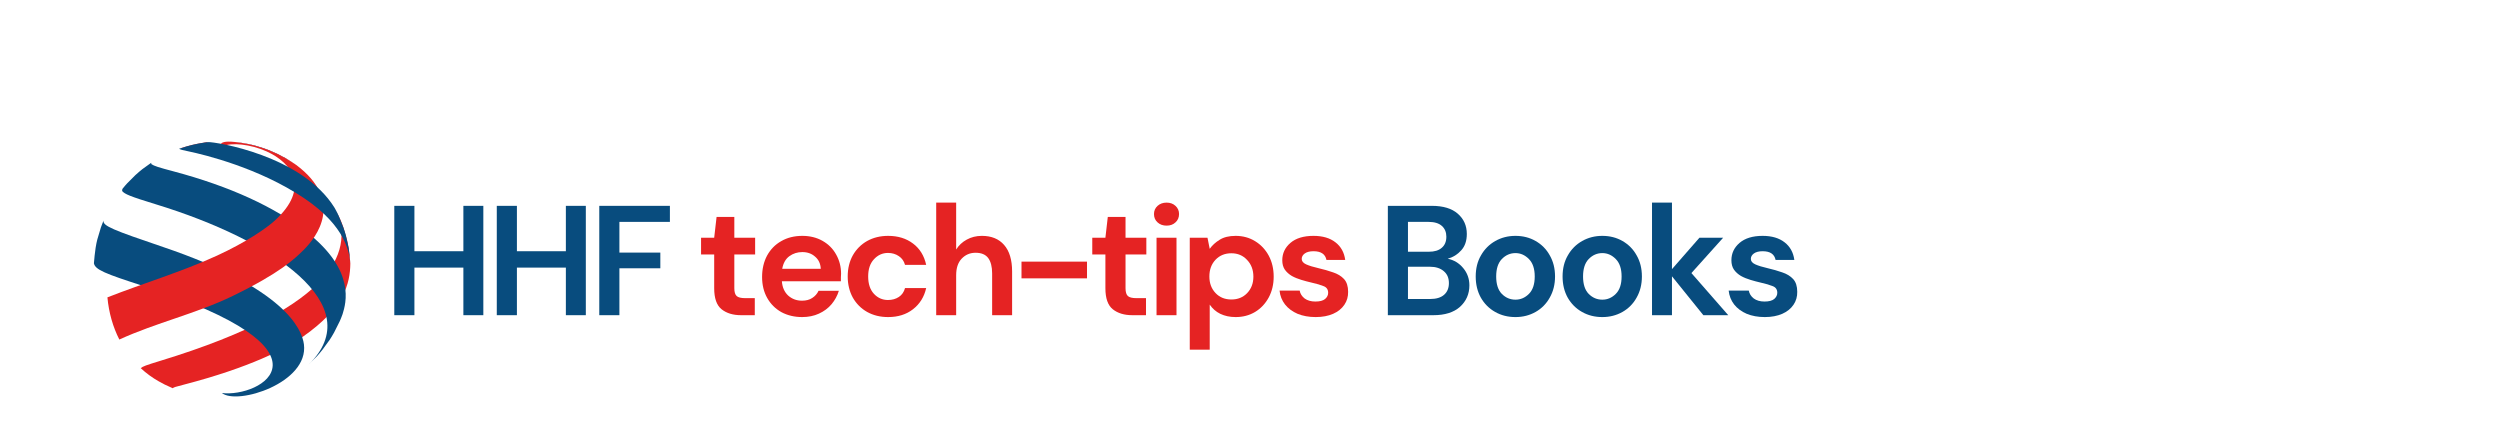
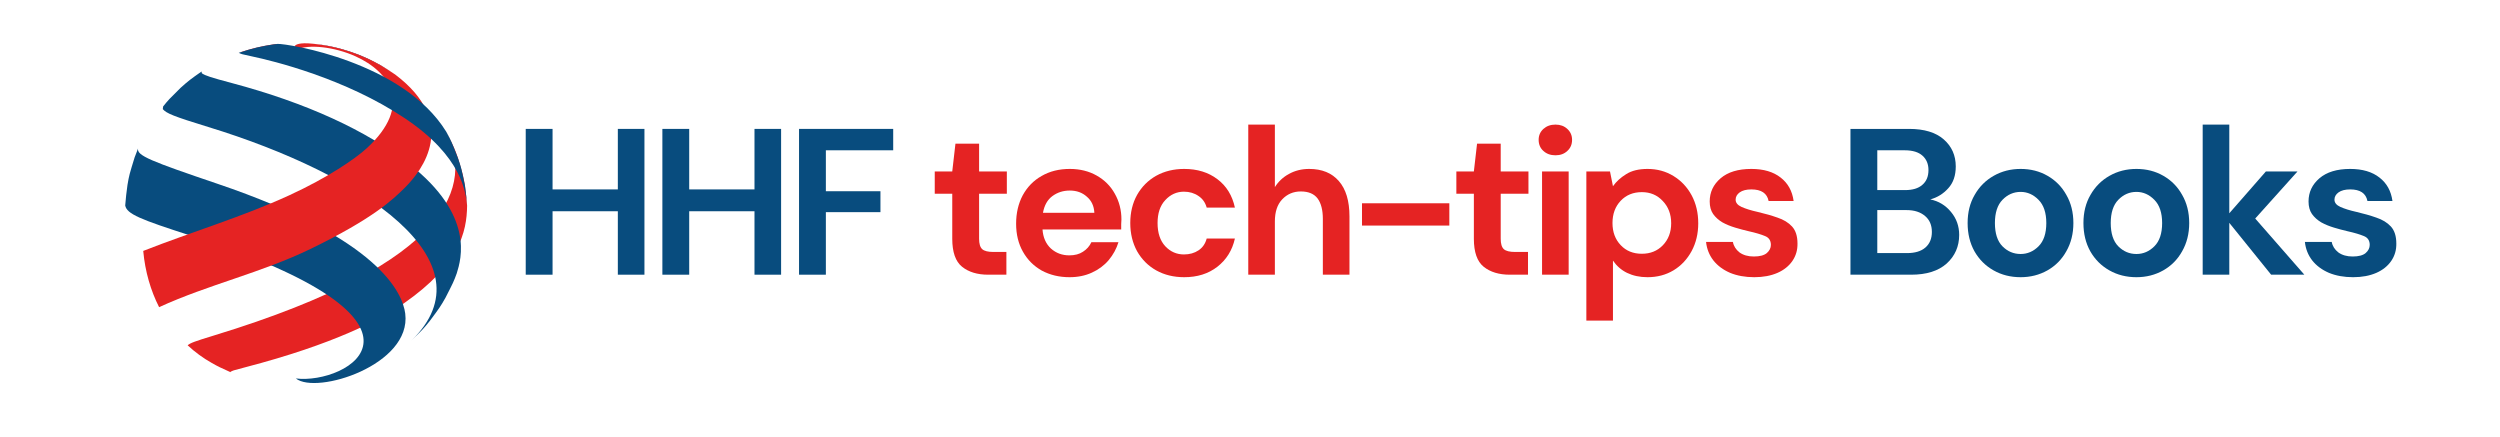
- <svg xmlns="http://www.w3.org/2000/svg" width="458" zoomAndPan="magnify" viewBox="0 0 229 20" height="80" preserveAspectRatio="xMidYMid meet" version="1.0">
+ <svg xmlns="http://www.w3.org/2000/svg" width="458" zoomAndPan="magnify" viewBox="0 0 171.75 30" height="80" preserveAspectRatio="xMidYMid meet" version="1.0">
  <defs>
    <g />
    <clipPath id="e53dad6723">
      <path d="M 8.594 10 L 28 10 L 28 26.855 L 8.594 26.855 Z M 8.594 10 " clip-rule="nonzero" />
    </clipPath>
    <clipPath id="282d3eb996">
      <path d="M 9 2.902 L 30 2.902 L 30 22 L 9 22 Z M 9 2.902 " clip-rule="nonzero" />
    </clipPath>
  </defs>
  <path fill="#e52323" d="M 30.684 9.102 C 31.211 10.168 31.234 10.207 31.461 10.859 C 31.812 12.016 31.824 12.062 31.941 12.742 C 31.996 13.16 32.062 13.719 32.09 14.137 C 32.07 15.957 31.543 18.176 27.785 20.812 C 26.16 21.949 22.945 23.645 16.824 25.238 C 15.977 25.457 15.973 25.461 15.824 25.555 C 15.832 25.559 15.84 25.566 15.848 25.574 C 15.078 25.227 15.016 25.199 14.547 24.934 C 13.949 24.598 13.395 24.191 12.891 23.723 C 13.074 23.562 13.359 23.457 14.688 23.051 C 31.211 18.008 32.488 12.645 30.648 9.035 L 30.684 9.102 " fill-opacity="1" fill-rule="nonzero" />
  <path fill="#e52323" d="M 16.402 3.629 C 17.008 3.43 17.633 3.223 18.777 3.051 L 19.074 3.016 C 19.039 3.023 18.988 3.035 18.969 3.062 C 19.008 3.102 19.117 3.207 20.367 3.414 C 19.34 3.387 19.098 3.383 17.949 3.547 C 16.488 3.598 16.488 3.598 16.402 3.629 " fill-opacity="1" fill-rule="nonzero" />
  <path fill="#084c7e" d="M 27.145 5.117 C 26.848 4.922 26.453 4.66 26.145 4.48 C 25.391 4.078 25.293 4.027 24.637 3.758 C 23.984 3.52 23.961 3.512 23.555 3.395 C 23.02 3.25 23.02 3.25 22.734 3.191 C 22.289 3.105 22.289 3.105 22.062 3.074 C 21.895 3.051 21.668 3.023 21.5 3.004 C 23.512 3.25 25.414 3.961 27.145 5.117 " fill-opacity="1" fill-rule="nonzero" />
  <path fill="#084c7e" d="M 28.258 23.402 C 29.051 22.629 29.098 22.582 29.531 22.043 C 30.215 21.125 30.254 21.07 30.605 20.453 C 31.148 19.391 31.16 19.371 31.379 18.777 C 31.684 17.793 32.605 14.797 28.137 11.289 C 25.156 8.949 21.047 7.07 15.918 5.703 C 14.508 5.328 14.121 5.207 13.863 5.031 C 13.855 4.996 13.852 4.949 13.848 4.914 C 13.855 4.906 13.871 4.895 13.883 4.887 C 13.066 5.461 12.965 5.535 12.402 6.039 C 11.598 6.832 11.582 6.848 11.207 7.312 C 11.199 7.367 11.191 7.441 11.184 7.496 C 11.43 7.781 11.867 7.977 14.316 8.727 C 24.965 11.988 33.871 17.973 28.258 23.402 " fill-opacity="1" fill-rule="nonzero" />
  <g clip-path="url(#e53dad6723)">
    <path fill="#084c7e" d="M 20.324 26 C 21.727 27.137 28.289 25.082 27.84 21.543 C 27.656 20.113 26.031 16.383 14.949 12.629 C 10.359 11.07 9.383 10.691 9.484 10.199 L 9.246 10.82 C 8.891 11.977 8.875 12.02 8.758 12.703 C 8.699 13.129 8.629 13.691 8.602 14.117 C 8.715 14.703 9.613 15.066 13.125 16.195 C 31.629 22.152 23.828 26.441 20.324 26 " fill-opacity="1" fill-rule="nonzero" />
  </g>
  <g clip-path="url(#282d3eb996)">
    <path fill="#e52323" d="M 21.5 3.004 C 21.668 3.023 21.895 3.051 22.062 3.074 C 22.488 3.141 22.504 3.145 22.734 3.191 C 23.238 3.305 23.266 3.312 23.555 3.395 C 24.168 3.582 24.23 3.602 24.637 3.758 C 25.355 4.062 25.504 4.129 26.145 4.48 C 26.449 4.664 26.852 4.914 27.145 5.117 C 31.523 8.414 29.055 11.672 27.789 12.918 C 27 13.695 25.684 14.992 21.324 17.105 C 17.973 18.734 14.312 19.551 10.93 21.102 C 10.348 19.953 9.969 18.652 9.84 17.238 C 13.168 15.93 16.609 14.914 19.871 13.418 C 22.531 12.195 24.398 10.914 25.188 10.191 C 28.41 7.234 26.789 4.938 24.418 3.867 C 22.977 3.219 21.195 3.016 20.367 3.414 C 20.309 3.348 20.266 3.23 20.254 3.145 C 20.332 3.078 20.531 2.902 21.5 3.004 " fill-opacity="1" fill-rule="nonzero" />
  </g>
  <path fill="#084c7e" d="M 32.09 14.137 C 32.055 13.719 32.004 13.16 31.941 12.742 C 31.688 11.531 31.684 11.508 31.461 10.859 C 31.027 9.75 31.012 9.707 30.684 9.102 L 30.648 9.035 C 27.672 4.227 19.723 2.988 19.074 3.016 L 18.777 3.051 C 17.934 3.184 17.391 3.297 16.402 3.629 C 16.598 3.723 16.598 3.723 17.312 3.875 C 18.738 4.176 23.707 5.375 27.824 8.133 C 31.75 10.762 31.996 13.215 32.09 14.137 " fill-opacity="1" fill-rule="nonzero" />
  <g fill="#084c7e" fill-opacity="1">
    <g transform="translate(35.1484, 18.87149)">
      <g>
        <path d="M 0.969 0 L 0.969 -10.016 L 2.812 -10.016 L 2.812 -5.859 L 7.297 -5.859 L 7.297 -10.016 L 9.125 -10.016 L 9.125 0 L 7.297 0 L 7.297 -4.359 L 2.812 -4.359 L 2.812 0 Z M 0.969 0 " />
      </g>
    </g>
  </g>
  <g fill="#084c7e" fill-opacity="1">
    <g transform="translate(44.53656, 18.87149)">
      <g>
        <path d="M 0.969 0 L 0.969 -10.016 L 2.812 -10.016 L 2.812 -5.859 L 7.297 -5.859 L 7.297 -10.016 L 9.125 -10.016 L 9.125 0 L 7.297 0 L 7.297 -4.359 L 2.812 -4.359 L 2.812 0 Z M 0.969 0 " />
      </g>
    </g>
  </g>
  <g fill="#084c7e" fill-opacity="1">
    <g transform="translate(53.92473, 18.87149)">
      <g>
        <path d="M 0.969 0 L 0.969 -10.016 L 7.438 -10.016 L 7.438 -8.547 L 2.812 -8.547 L 2.812 -5.734 L 6.562 -5.734 L 6.562 -4.297 L 2.812 -4.297 L 2.812 0 Z M 0.969 0 " />
      </g>
    </g>
  </g>
  <g fill="#000000" fill-opacity="1">
    <g transform="translate(61.09598, 18.87149)">
      <g />
    </g>
  </g>
  <g fill="#e52323" fill-opacity="1">
    <g transform="translate(63.79507, 18.87149)">
      <g>
        <path d="M 4.094 0 C 3.352 0 2.754 -0.18 2.297 -0.547 C 1.848 -0.91 1.625 -1.551 1.625 -2.469 L 1.625 -5.562 L 0.422 -5.562 L 0.422 -7.094 L 1.625 -7.094 L 1.844 -9 L 3.469 -9 L 3.469 -7.094 L 5.375 -7.094 L 5.375 -5.562 L 3.469 -5.562 L 3.469 -2.469 C 3.469 -2.125 3.539 -1.883 3.688 -1.75 C 3.832 -1.625 4.086 -1.562 4.453 -1.562 L 5.344 -1.562 L 5.344 0 Z M 4.094 0 " />
      </g>
    </g>
  </g>
  <g fill="#e52323" fill-opacity="1">
    <g transform="translate(69.10433, 18.87149)">
      <g>
        <path d="M 4.375 0.172 C 3.664 0.172 3.031 0.02 2.469 -0.281 C 1.914 -0.594 1.484 -1.023 1.172 -1.578 C 0.859 -2.129 0.703 -2.77 0.703 -3.5 C 0.703 -4.227 0.852 -4.879 1.156 -5.453 C 1.469 -6.023 1.898 -6.469 2.453 -6.781 C 3.004 -7.102 3.648 -7.266 4.391 -7.266 C 5.086 -7.266 5.703 -7.113 6.234 -6.812 C 6.773 -6.508 7.191 -6.094 7.484 -5.562 C 7.785 -5.031 7.938 -4.441 7.938 -3.797 C 7.938 -3.691 7.93 -3.582 7.922 -3.469 C 7.922 -3.352 7.922 -3.234 7.922 -3.109 L 2.516 -3.109 C 2.555 -2.555 2.75 -2.117 3.094 -1.797 C 3.445 -1.484 3.867 -1.328 4.359 -1.328 C 4.734 -1.328 5.047 -1.41 5.297 -1.578 C 5.555 -1.742 5.75 -1.961 5.875 -2.234 L 7.734 -2.234 C 7.598 -1.785 7.375 -1.375 7.062 -1 C 6.75 -0.633 6.363 -0.348 5.906 -0.141 C 5.457 0.066 4.945 0.172 4.375 0.172 Z M 4.391 -5.781 C 3.941 -5.781 3.547 -5.656 3.203 -5.406 C 2.859 -5.156 2.641 -4.77 2.547 -4.25 L 6.078 -4.25 C 6.055 -4.719 5.883 -5.086 5.562 -5.359 C 5.25 -5.641 4.859 -5.781 4.391 -5.781 Z M 4.391 -5.781 " />
      </g>
    </g>
  </g>
  <g fill="#e52323" fill-opacity="1">
    <g transform="translate(76.9468, 18.87149)">
      <g>
        <path d="M 4.406 0.172 C 3.688 0.172 3.047 0.016 2.484 -0.297 C 1.93 -0.609 1.492 -1.047 1.172 -1.609 C 0.859 -2.18 0.703 -2.828 0.703 -3.547 C 0.703 -4.273 0.859 -4.922 1.172 -5.484 C 1.492 -6.047 1.93 -6.484 2.484 -6.797 C 3.047 -7.109 3.688 -7.266 4.406 -7.266 C 5.312 -7.266 6.07 -7.031 6.688 -6.562 C 7.312 -6.094 7.711 -5.441 7.891 -4.609 L 5.953 -4.609 C 5.859 -4.953 5.672 -5.219 5.391 -5.406 C 5.109 -5.602 4.773 -5.703 4.391 -5.703 C 3.891 -5.703 3.461 -5.508 3.109 -5.125 C 2.754 -4.75 2.578 -4.223 2.578 -3.547 C 2.578 -2.867 2.754 -2.336 3.109 -1.953 C 3.461 -1.578 3.891 -1.391 4.391 -1.391 C 4.773 -1.391 5.109 -1.484 5.391 -1.672 C 5.672 -1.859 5.859 -2.129 5.953 -2.484 L 7.891 -2.484 C 7.711 -1.68 7.312 -1.035 6.688 -0.547 C 6.07 -0.066 5.312 0.172 4.406 0.172 Z M 4.406 0.172 " />
      </g>
    </g>
  </g>
  <g fill="#e52323" fill-opacity="1">
    <g transform="translate(84.81789, 18.87149)">
      <g>
        <path d="M 0.938 0 L 0.938 -10.312 L 2.766 -10.312 L 2.766 -6.016 C 3.004 -6.398 3.328 -6.703 3.734 -6.922 C 4.141 -7.148 4.602 -7.266 5.125 -7.266 C 6 -7.266 6.676 -6.988 7.156 -6.438 C 7.645 -5.883 7.891 -5.07 7.891 -4 L 7.891 0 L 6.062 0 L 6.062 -3.828 C 6.062 -4.441 5.941 -4.91 5.703 -5.234 C 5.461 -5.555 5.078 -5.719 4.547 -5.719 C 4.035 -5.719 3.609 -5.535 3.266 -5.172 C 2.93 -4.816 2.766 -4.312 2.766 -3.656 L 2.766 0 Z M 0.938 0 " />
      </g>
    </g>
  </g>
  <g fill="#e52323" fill-opacity="1">
    <g transform="translate(92.80348, 18.87149)">
      <g>
        <path d="M 0.766 -3.375 L 0.766 -4.906 L 6.766 -4.906 L 6.766 -3.375 Z M 0.766 -3.375 " />
      </g>
    </g>
  </g>
  <g fill="#e52323" fill-opacity="1">
    <g transform="translate(99.6298, 18.87149)">
      <g>
        <path d="M 4.094 0 C 3.352 0 2.754 -0.18 2.297 -0.547 C 1.848 -0.91 1.625 -1.551 1.625 -2.469 L 1.625 -5.562 L 0.422 -5.562 L 0.422 -7.094 L 1.625 -7.094 L 1.844 -9 L 3.469 -9 L 3.469 -7.094 L 5.375 -7.094 L 5.375 -5.562 L 3.469 -5.562 L 3.469 -2.469 C 3.469 -2.125 3.539 -1.883 3.688 -1.75 C 3.832 -1.625 4.086 -1.562 4.453 -1.562 L 5.344 -1.562 L 5.344 0 Z M 4.094 0 " />
      </g>
    </g>
  </g>
  <g fill="#e52323" fill-opacity="1">
    <g transform="translate(104.9391, 18.87149)">
      <g>
        <path d="M 1.922 -8.203 C 1.586 -8.203 1.312 -8.301 1.094 -8.5 C 0.875 -8.695 0.766 -8.953 0.766 -9.266 C 0.766 -9.566 0.875 -9.816 1.094 -10.016 C 1.312 -10.211 1.586 -10.312 1.922 -10.312 C 2.254 -10.312 2.523 -10.211 2.734 -10.016 C 2.953 -9.816 3.062 -9.566 3.062 -9.266 C 3.062 -8.953 2.953 -8.695 2.734 -8.5 C 2.523 -8.301 2.254 -8.203 1.922 -8.203 Z M 1 0 L 1 -7.094 L 2.828 -7.094 L 2.828 0 Z M 1 0 " />
      </g>
    </g>
  </g>
  <g fill="#e52323" fill-opacity="1">
    <g transform="translate(108.0443, 18.87149)">
      <g>
        <path d="M 0.938 3.156 L 0.938 -7.094 L 2.562 -7.094 L 2.766 -6.078 C 2.992 -6.398 3.297 -6.676 3.672 -6.906 C 4.047 -7.145 4.535 -7.266 5.141 -7.266 C 5.805 -7.266 6.398 -7.102 6.922 -6.781 C 7.453 -6.457 7.867 -6.016 8.172 -5.453 C 8.473 -4.891 8.625 -4.25 8.625 -3.531 C 8.625 -2.82 8.473 -2.188 8.172 -1.625 C 7.867 -1.062 7.453 -0.617 6.922 -0.297 C 6.398 0.016 5.805 0.172 5.141 0.172 C 4.609 0.172 4.141 0.07 3.734 -0.125 C 3.336 -0.32 3.016 -0.602 2.766 -0.969 L 2.766 3.156 Z M 4.75 -1.438 C 5.332 -1.438 5.812 -1.629 6.188 -2.016 C 6.57 -2.41 6.766 -2.914 6.766 -3.531 C 6.766 -4.156 6.57 -4.664 6.188 -5.062 C 5.812 -5.469 5.332 -5.672 4.75 -5.672 C 4.156 -5.672 3.672 -5.473 3.297 -5.078 C 2.922 -4.68 2.734 -4.172 2.734 -3.547 C 2.734 -2.93 2.922 -2.426 3.297 -2.031 C 3.672 -1.633 4.156 -1.438 4.75 -1.438 Z M 4.75 -1.438 " />
      </g>
    </g>
  </g>
  <g fill="#e52323" fill-opacity="1">
    <g transform="translate(116.6596, 18.87149)">
      <g>
        <path d="M 3.859 0.172 C 3.234 0.172 2.68 0.07 2.203 -0.125 C 1.723 -0.332 1.336 -0.617 1.047 -0.984 C 0.766 -1.348 0.598 -1.77 0.547 -2.25 L 2.391 -2.25 C 2.441 -1.969 2.594 -1.727 2.844 -1.531 C 3.102 -1.344 3.43 -1.25 3.828 -1.25 C 4.234 -1.25 4.531 -1.328 4.719 -1.484 C 4.906 -1.648 5 -1.836 5 -2.047 C 5 -2.348 4.863 -2.551 4.594 -2.656 C 4.32 -2.77 3.953 -2.879 3.484 -2.984 C 3.172 -3.055 2.859 -3.141 2.547 -3.234 C 2.234 -3.328 1.941 -3.445 1.672 -3.594 C 1.41 -3.75 1.195 -3.941 1.031 -4.172 C 0.875 -4.398 0.797 -4.688 0.797 -5.031 C 0.797 -5.664 1.047 -6.195 1.547 -6.625 C 2.047 -7.051 2.75 -7.266 3.656 -7.266 C 4.5 -7.266 5.172 -7.066 5.672 -6.672 C 6.172 -6.285 6.469 -5.75 6.562 -5.062 L 4.844 -5.062 C 4.738 -5.594 4.344 -5.859 3.656 -5.859 C 3.312 -5.859 3.047 -5.789 2.859 -5.656 C 2.672 -5.52 2.578 -5.352 2.578 -5.156 C 2.578 -4.945 2.711 -4.781 2.984 -4.656 C 3.266 -4.531 3.633 -4.414 4.094 -4.312 C 4.594 -4.195 5.047 -4.066 5.453 -3.922 C 5.867 -3.785 6.203 -3.582 6.453 -3.312 C 6.703 -3.039 6.828 -2.648 6.828 -2.141 C 6.836 -1.703 6.723 -1.305 6.484 -0.953 C 6.242 -0.598 5.898 -0.32 5.453 -0.125 C 5.004 0.07 4.473 0.172 3.859 0.172 Z M 3.859 0.172 " />
      </g>
    </g>
  </g>
  <g fill="#000000" fill-opacity="1">
    <g transform="translate(123.4586, 18.87149)">
      <g />
    </g>
  </g>
  <g fill="#084c7e" fill-opacity="1">
    <g transform="translate(126.1577, 18.87149)">
      <g>
        <path d="M 0.969 0 L 0.969 -10.016 L 5 -10.016 C 6.039 -10.016 6.832 -9.773 7.375 -9.297 C 7.926 -8.816 8.203 -8.195 8.203 -7.438 C 8.203 -6.812 8.031 -6.312 7.688 -5.938 C 7.352 -5.562 6.941 -5.305 6.453 -5.172 C 7.023 -5.055 7.5 -4.77 7.875 -4.312 C 8.25 -3.863 8.438 -3.336 8.438 -2.734 C 8.438 -1.941 8.148 -1.285 7.578 -0.766 C 7.004 -0.254 6.191 0 5.141 0 Z M 2.812 -5.812 L 4.719 -5.812 C 5.238 -5.812 5.633 -5.93 5.906 -6.172 C 6.188 -6.41 6.328 -6.75 6.328 -7.188 C 6.328 -7.602 6.191 -7.93 5.922 -8.172 C 5.648 -8.422 5.238 -8.547 4.688 -8.547 L 2.812 -8.547 Z M 2.812 -1.484 L 4.859 -1.484 C 5.398 -1.484 5.816 -1.609 6.109 -1.859 C 6.41 -2.117 6.562 -2.477 6.562 -2.938 C 6.562 -3.406 6.406 -3.77 6.094 -4.031 C 5.781 -4.301 5.359 -4.438 4.828 -4.438 L 2.812 -4.438 Z M 2.812 -1.484 " />
      </g>
    </g>
  </g>
  <g fill="#084c7e" fill-opacity="1">
    <g transform="translate(134.4725, 18.87149)">
      <g>
        <path d="M 4.344 0.172 C 3.656 0.172 3.035 0.016 2.484 -0.297 C 1.93 -0.609 1.492 -1.047 1.172 -1.609 C 0.859 -2.172 0.703 -2.816 0.703 -3.547 C 0.703 -4.285 0.863 -4.93 1.188 -5.484 C 1.508 -6.047 1.945 -6.484 2.5 -6.797 C 3.051 -7.109 3.664 -7.266 4.344 -7.266 C 5.031 -7.266 5.645 -7.109 6.188 -6.797 C 6.738 -6.484 7.172 -6.047 7.484 -5.484 C 7.805 -4.93 7.969 -4.285 7.969 -3.547 C 7.969 -2.816 7.805 -2.172 7.484 -1.609 C 7.172 -1.047 6.738 -0.609 6.188 -0.297 C 5.633 0.016 5.02 0.172 4.344 0.172 Z M 4.344 -1.422 C 4.812 -1.422 5.223 -1.598 5.578 -1.953 C 5.93 -2.305 6.109 -2.836 6.109 -3.547 C 6.109 -4.254 5.93 -4.785 5.578 -5.141 C 5.223 -5.504 4.812 -5.688 4.344 -5.688 C 3.863 -5.688 3.445 -5.504 3.094 -5.141 C 2.75 -4.785 2.578 -4.254 2.578 -3.547 C 2.578 -2.836 2.75 -2.305 3.094 -1.953 C 3.445 -1.598 3.863 -1.422 4.344 -1.422 Z M 4.344 -1.422 " />
      </g>
    </g>
  </g>
  <g fill="#084c7e" fill-opacity="1">
    <g transform="translate(142.4294, 18.87149)">
      <g>
        <path d="M 4.344 0.172 C 3.656 0.172 3.035 0.016 2.484 -0.297 C 1.93 -0.609 1.492 -1.047 1.172 -1.609 C 0.859 -2.172 0.703 -2.816 0.703 -3.547 C 0.703 -4.285 0.863 -4.93 1.188 -5.484 C 1.508 -6.047 1.945 -6.484 2.5 -6.797 C 3.051 -7.109 3.664 -7.266 4.344 -7.266 C 5.031 -7.266 5.645 -7.109 6.188 -6.797 C 6.738 -6.484 7.172 -6.047 7.484 -5.484 C 7.805 -4.93 7.969 -4.285 7.969 -3.547 C 7.969 -2.816 7.805 -2.172 7.484 -1.609 C 7.172 -1.047 6.738 -0.609 6.188 -0.297 C 5.633 0.016 5.02 0.172 4.344 0.172 Z M 4.344 -1.422 C 4.812 -1.422 5.223 -1.598 5.578 -1.953 C 5.93 -2.305 6.109 -2.836 6.109 -3.547 C 6.109 -4.254 5.93 -4.785 5.578 -5.141 C 5.223 -5.504 4.812 -5.688 4.344 -5.688 C 3.863 -5.688 3.445 -5.504 3.094 -5.141 C 2.75 -4.785 2.578 -4.254 2.578 -3.547 C 2.578 -2.836 2.75 -2.305 3.094 -1.953 C 3.445 -1.598 3.863 -1.422 4.344 -1.422 Z M 4.344 -1.422 " />
      </g>
    </g>
  </g>
  <g fill="#084c7e" fill-opacity="1">
    <g transform="translate(150.3864, 18.87149)">
      <g>
        <path d="M 0.938 0 L 0.938 -10.312 L 2.766 -10.312 L 2.766 -4.219 L 5.281 -7.094 L 7.453 -7.094 L 4.547 -3.859 L 7.922 0 L 5.641 0 L 2.766 -3.562 L 2.766 0 Z M 0.938 0 " />
      </g>
    </g>
  </g>
  <g fill="#084c7e" fill-opacity="1">
    <g transform="translate(157.7995, 18.87149)">
      <g>
        <path d="M 3.859 0.172 C 3.234 0.172 2.68 0.07 2.203 -0.125 C 1.723 -0.332 1.336 -0.617 1.047 -0.984 C 0.766 -1.348 0.598 -1.77 0.547 -2.25 L 2.391 -2.25 C 2.441 -1.969 2.594 -1.727 2.844 -1.531 C 3.102 -1.344 3.43 -1.25 3.828 -1.25 C 4.234 -1.25 4.531 -1.328 4.719 -1.484 C 4.906 -1.648 5 -1.836 5 -2.047 C 5 -2.348 4.863 -2.551 4.594 -2.656 C 4.32 -2.77 3.953 -2.879 3.484 -2.984 C 3.172 -3.055 2.859 -3.141 2.547 -3.234 C 2.234 -3.328 1.941 -3.445 1.672 -3.594 C 1.41 -3.75 1.195 -3.941 1.031 -4.172 C 0.875 -4.398 0.797 -4.688 0.797 -5.031 C 0.797 -5.664 1.047 -6.195 1.547 -6.625 C 2.047 -7.051 2.75 -7.266 3.656 -7.266 C 4.5 -7.266 5.172 -7.066 5.672 -6.672 C 6.172 -6.285 6.469 -5.75 6.562 -5.062 L 4.844 -5.062 C 4.738 -5.594 4.344 -5.859 3.656 -5.859 C 3.312 -5.859 3.047 -5.789 2.859 -5.656 C 2.672 -5.52 2.578 -5.352 2.578 -5.156 C 2.578 -4.945 2.711 -4.781 2.984 -4.656 C 3.266 -4.531 3.633 -4.414 4.094 -4.312 C 4.594 -4.195 5.047 -4.066 5.453 -3.922 C 5.867 -3.785 6.203 -3.582 6.453 -3.312 C 6.703 -3.039 6.828 -2.648 6.828 -2.141 C 6.836 -1.703 6.723 -1.305 6.484 -0.953 C 6.242 -0.598 5.898 -0.32 5.453 -0.125 C 5.004 0.07 4.473 0.172 3.859 0.172 Z M 3.859 0.172 " />
      </g>
    </g>
  </g>
</svg>
